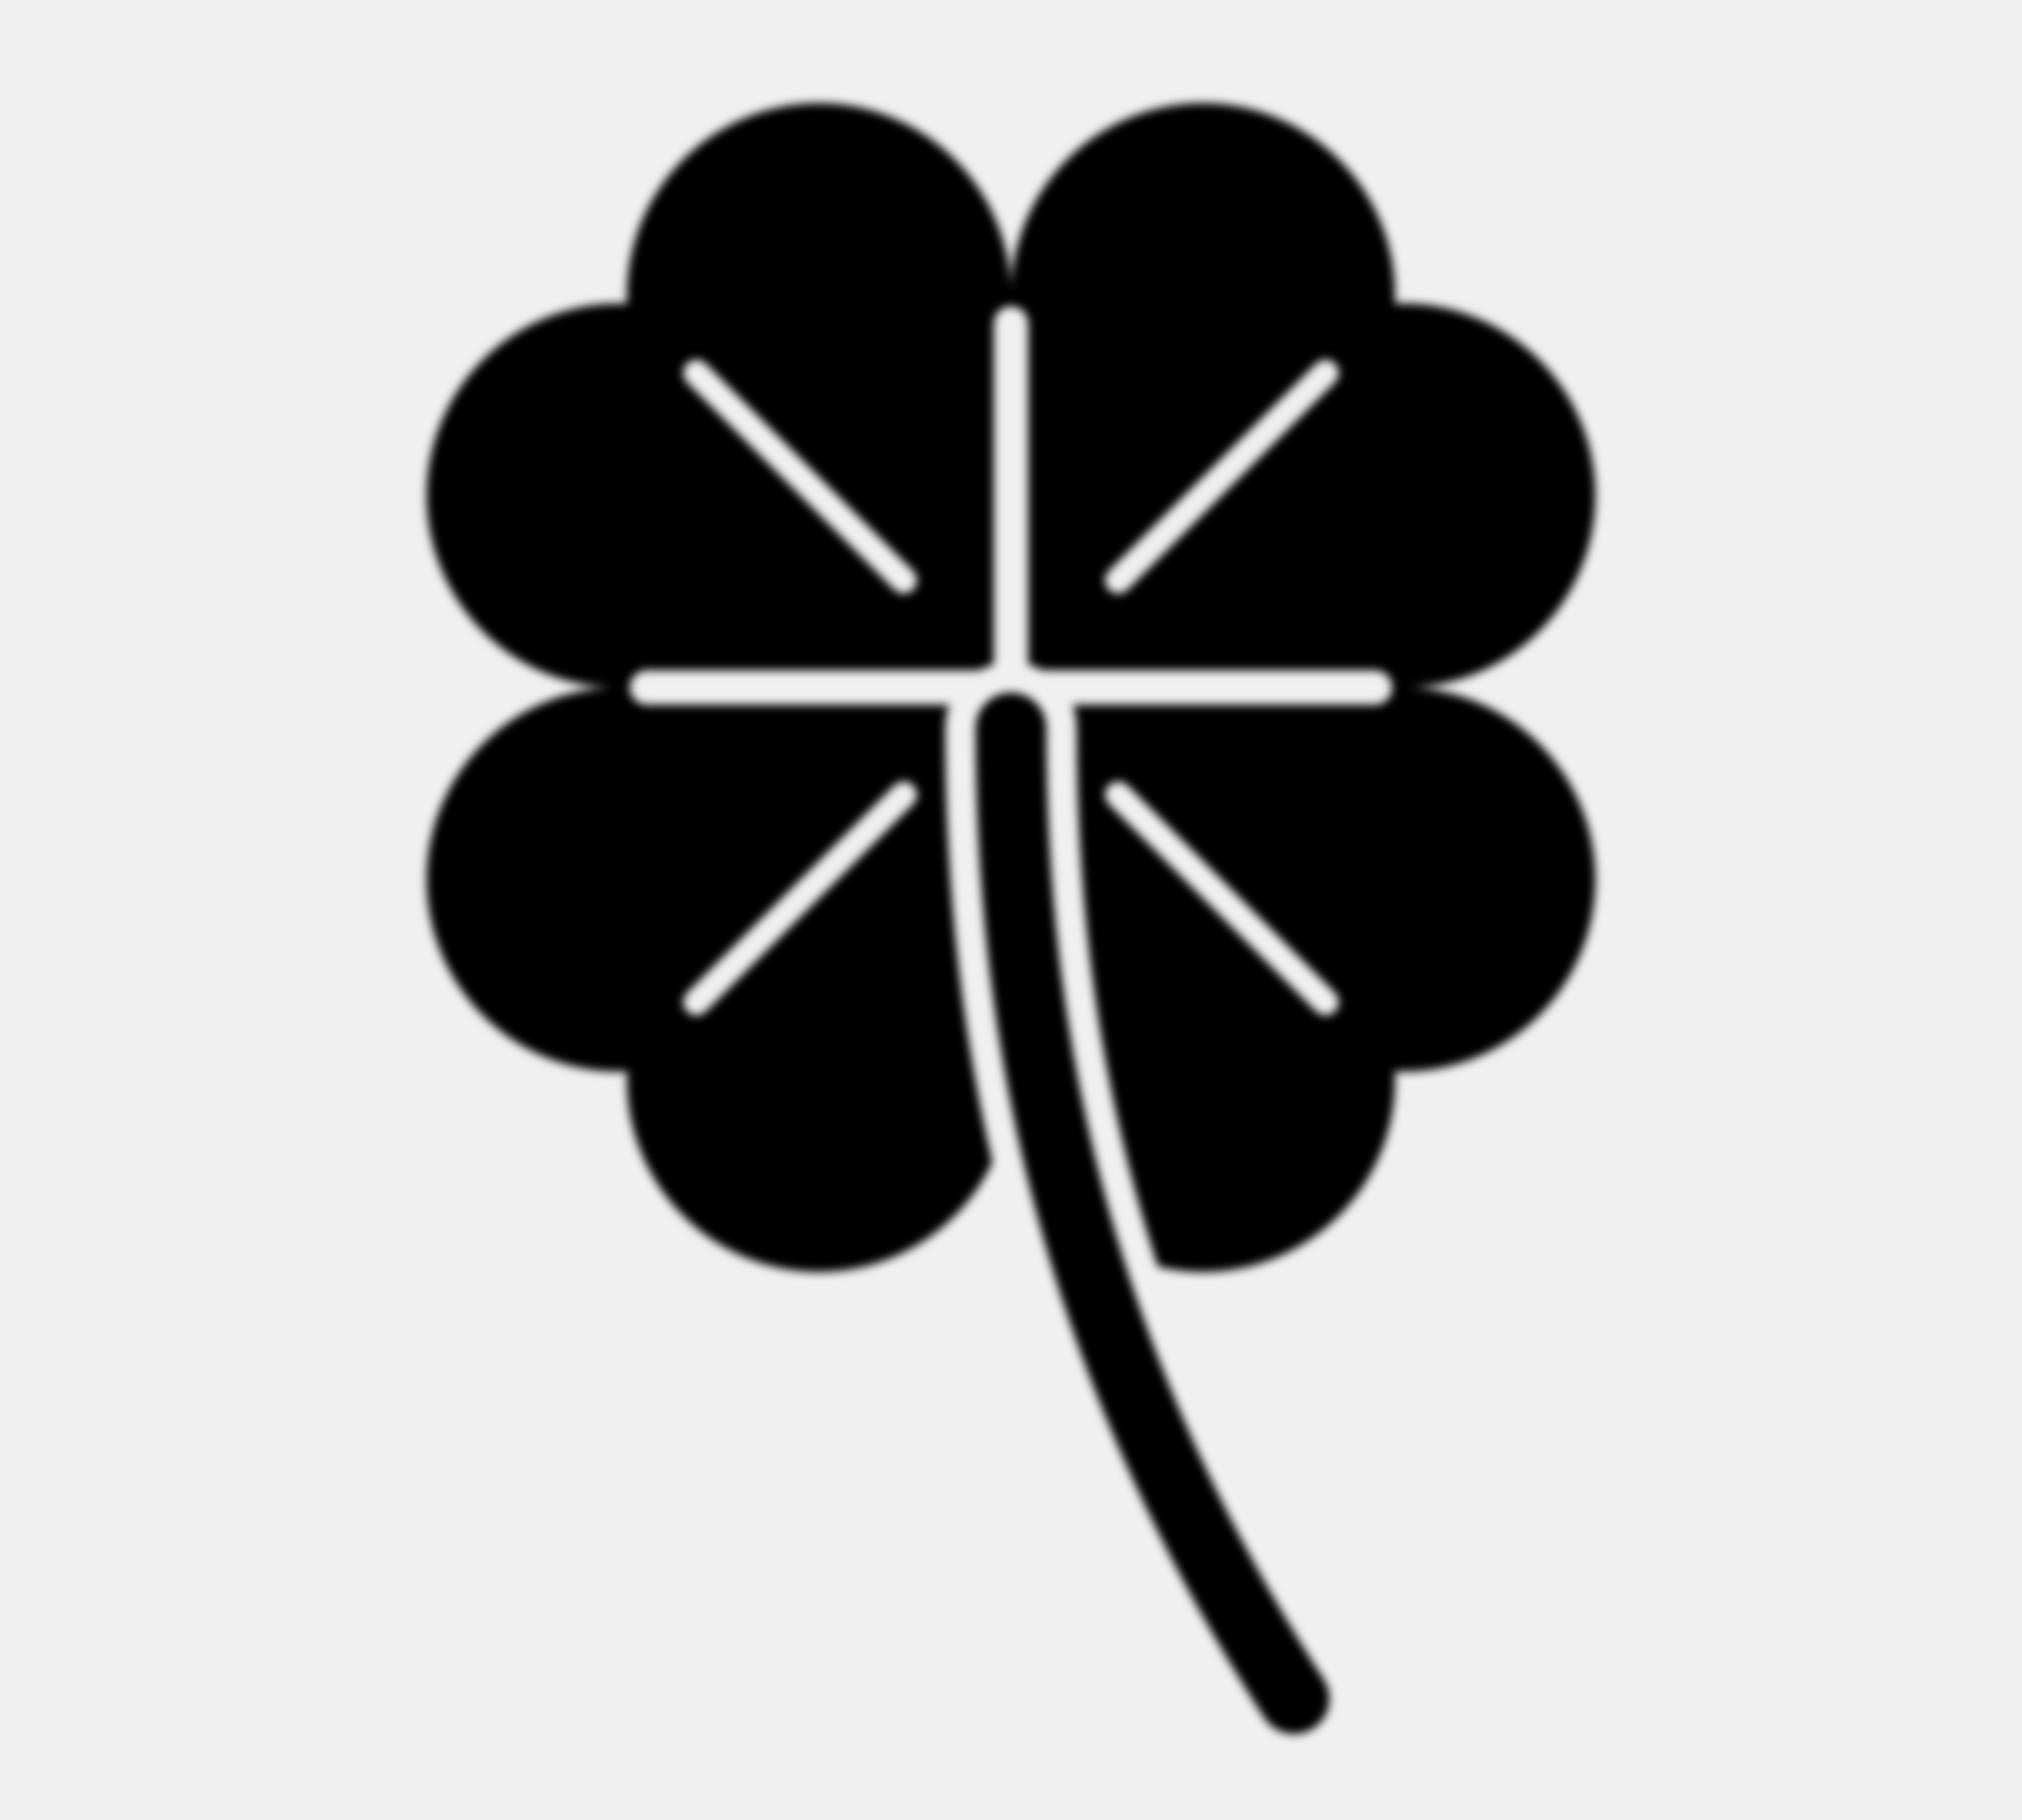
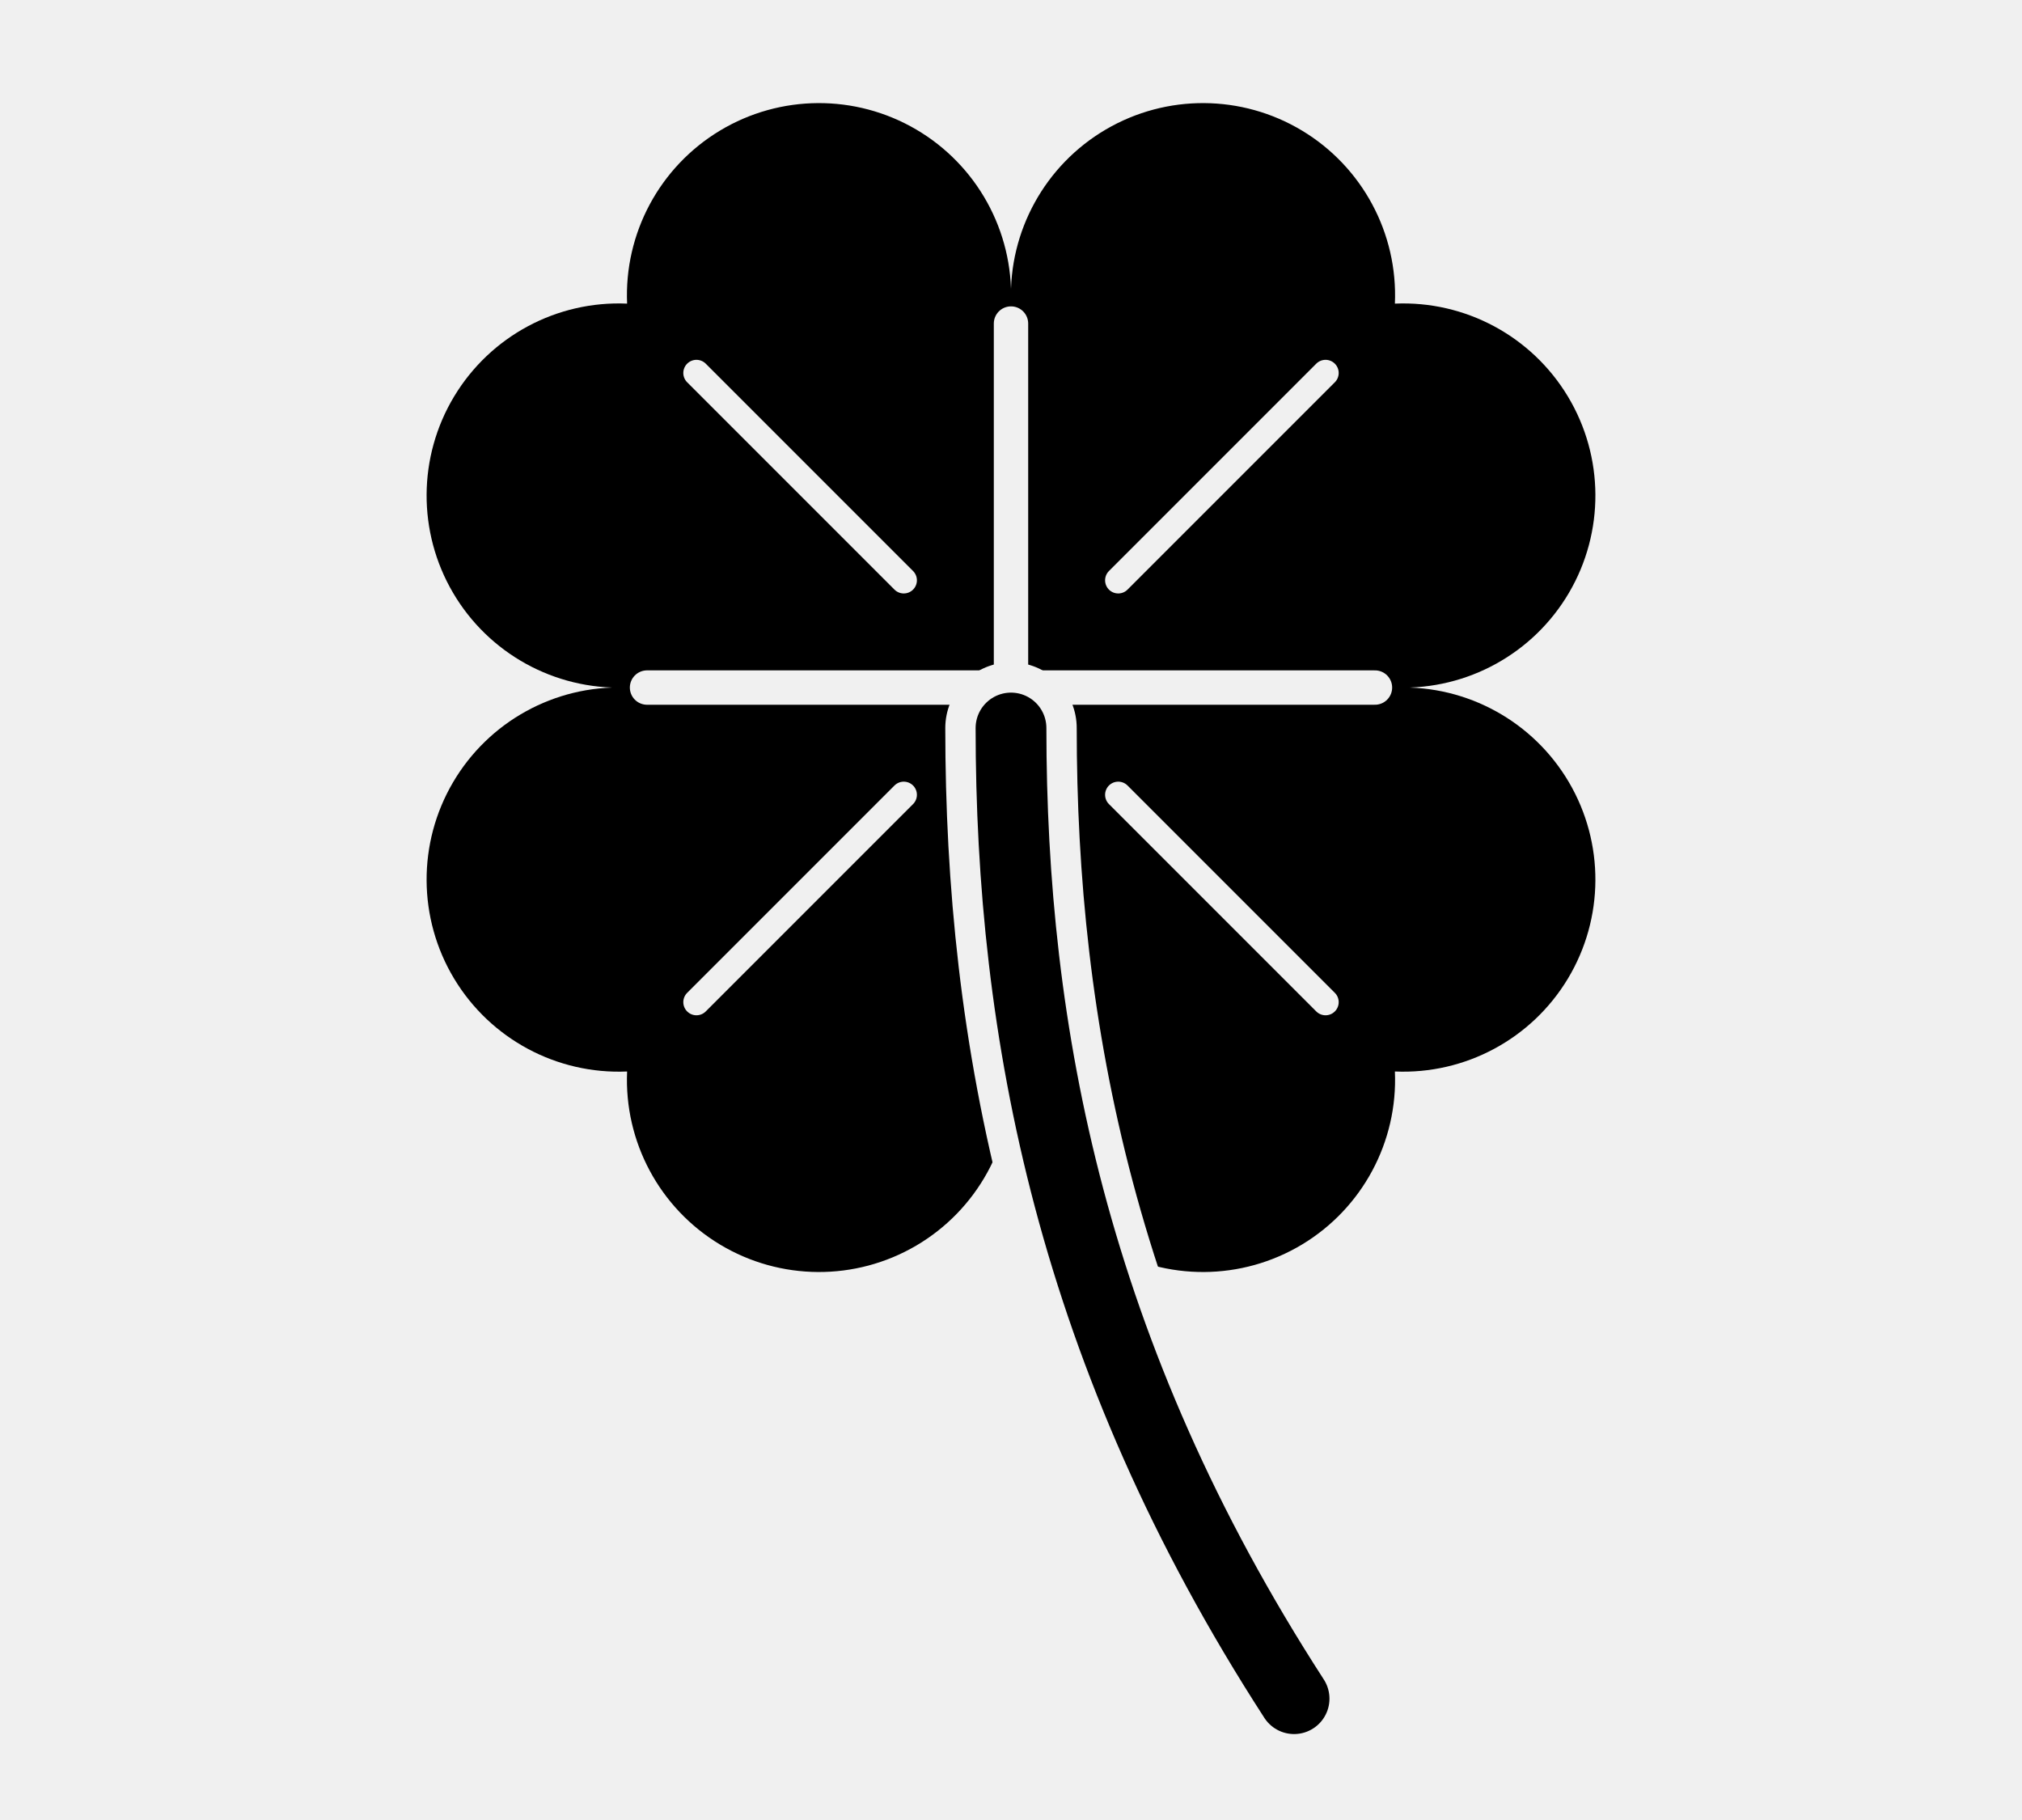
<svg xmlns="http://www.w3.org/2000/svg" viewBox="0 0 200 180">
  <defs>
    <mask id="cut" maskUnits="userSpaceOnUse" x="0" y="0" width="200" height="180">
      <rect width="200" height="180" fill="#fff" />
      <g fill="none" stroke="#000" stroke-linecap="round">
        <path d="M100 32V104M64 68H136" stroke-width="3.4" />
        <path d="M100 72C100 102 106 134 128 168" stroke-width="13" />
        <g stroke-width="2.6">
          <path d="M0-15V-44" transform="translate(100 68) rotate(45)" />
          <path d="M0-15V-44" transform="translate(100 68) rotate(135)" />
          <path d="M0-15V-44" transform="translate(100 68) rotate(-135)" />
          <path d="M0-15V-44" transform="translate(100 68) rotate(-45)" />
        </g>
      </g>
    </mask>
-     <filter id="soft" x="-5%" y="-5%" width="110%" height="110%">
-       <feGaussianBlur stdDeviation="0.45" />
-     </filter>
  </defs>
-   <g filter="url(#soft)">
+   <g>
    <g mask="url(#cut)">
      <path d="M0 0L-27-27A19 19 0 1 1 0-53.7A19 19 0 1 1 27-27Z" transform="translate(100 68) rotate(45)" />
      <path d="M0 0L-27-27A19 19 0 1 1 0-53.7A19 19 0 1 1 27-27Z" transform="translate(100 68) rotate(135)" />
      <path d="M0 0L-27-27A19 19 0 1 1 0-53.7A19 19 0 1 1 27-27Z" transform="translate(100 68) rotate(-135)" />
      <path d="M0 0L-27-27A19 19 0 1 1 0-53.7A19 19 0 1 1 27-27Z" transform="translate(100 68) rotate(-45)" />
    </g>
    <path d="M100 72C100 102 106 134 128 168" fill="none" stroke="#000" stroke-width="7" stroke-linecap="round" />
  </g>
</svg>
